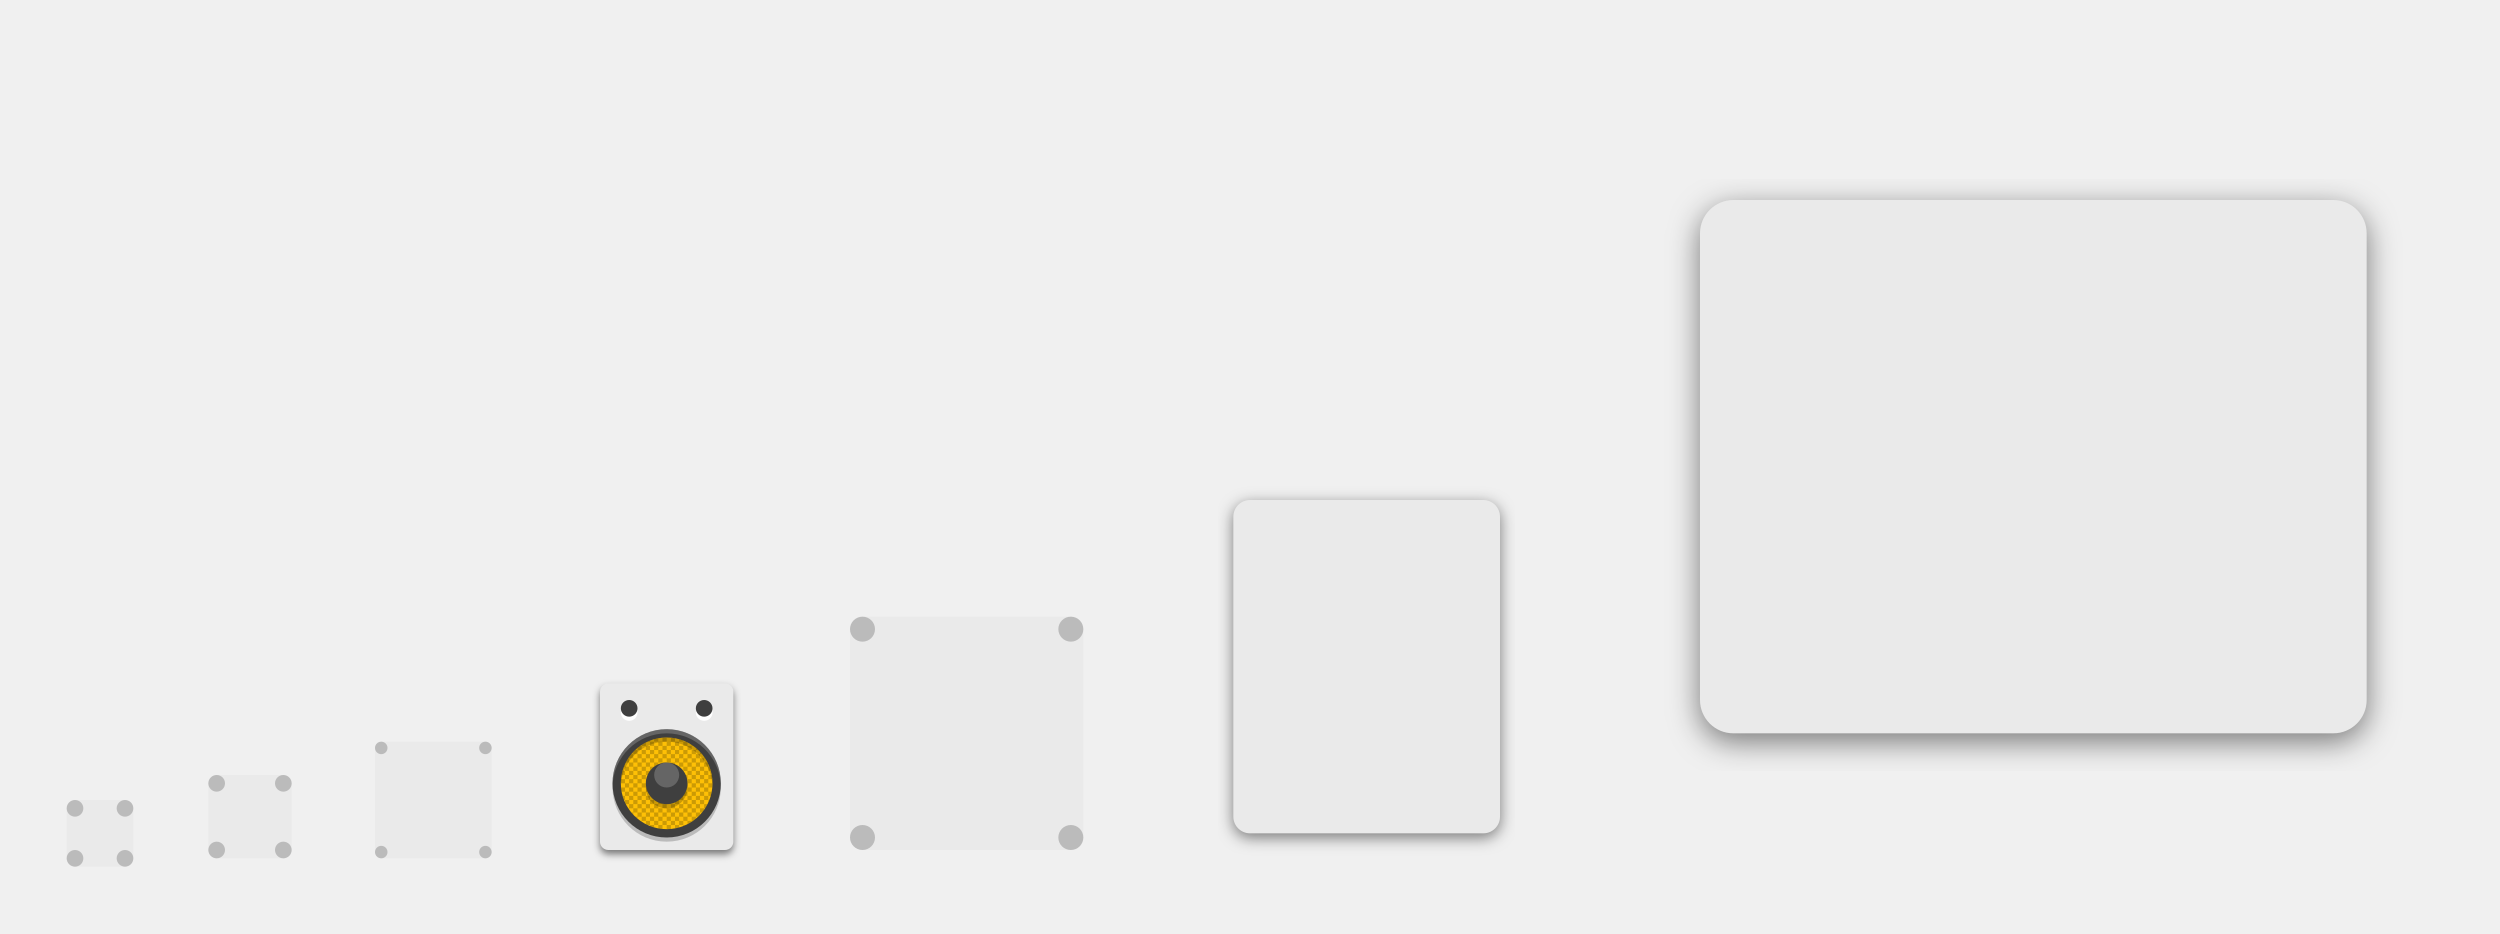
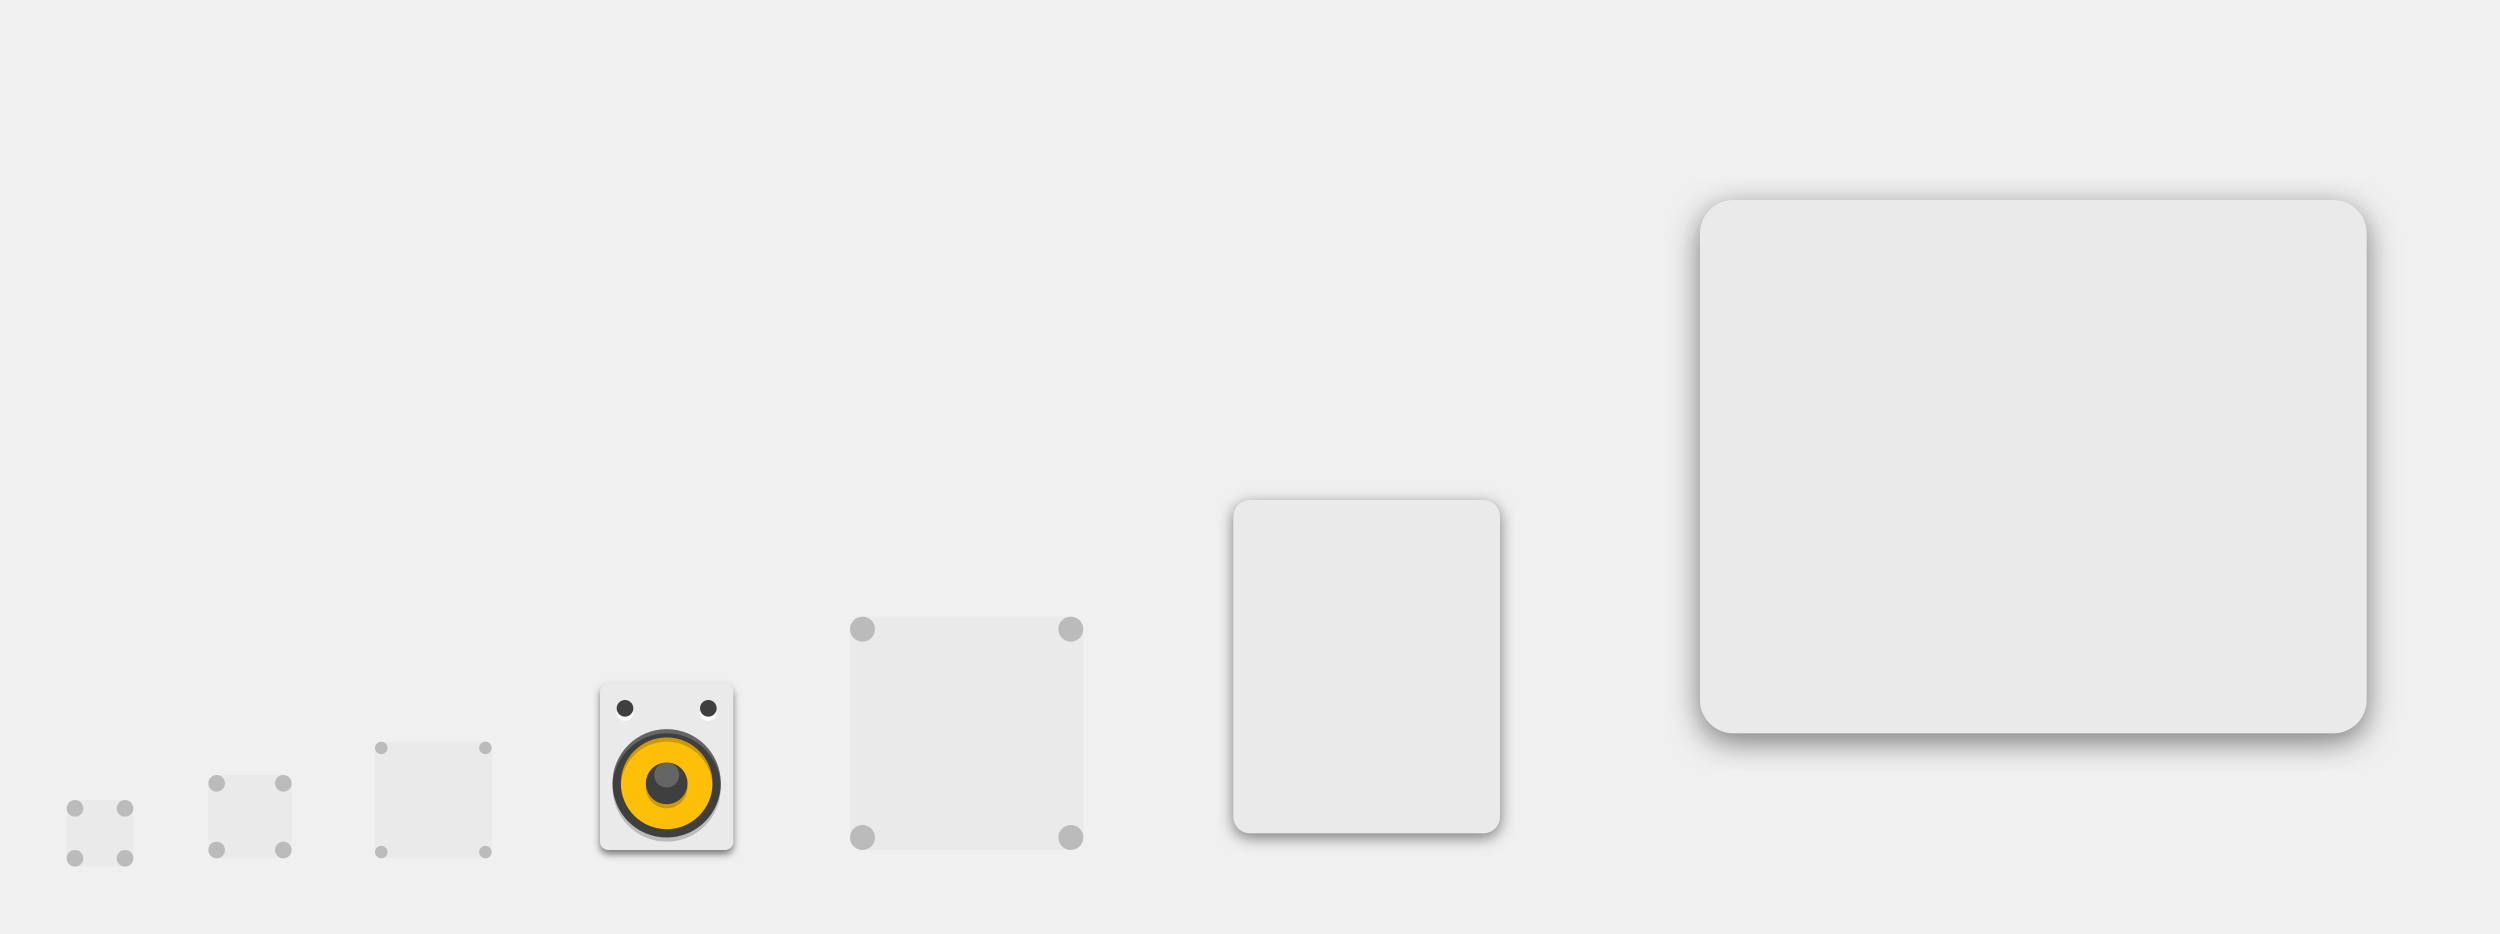
<svg xmlns="http://www.w3.org/2000/svg" xmlns:xlink="http://www.w3.org/1999/xlink" width="600" height="224" id="svg11300" version="1.0" style="display:inline;enable-background:new">
  <defs id="defs3">
-     <pattern xlink:href="#Checkerboard" id="pattern5948" patternTransform="translate(-268,-144)" />
-     <pattern id="Checkerboard" patternTransform="translate(0,0) scale(10,10)" height="2" width="2" patternUnits="userSpaceOnUse">
-       <rect id="rect5303" height="1" width="1" y="0" x="0" style="fill:black;stroke:none" />
-       <rect id="rect5305" height="1" width="1" y="1" x="1" style="fill:black;stroke:none" />
-     </pattern>
    <linearGradient id="highlightGradient">
      <stop style="stop-color:#ffffff;stop-opacity:1;" offset="0" id="stop4085" />
      <stop style="stop-color:#ffffff;stop-opacity:0.537;" offset="1" id="stop4087" />
    </linearGradient>
    <linearGradient id="outerBackgroundGradient">
      <stop style="stop-color:#6472bc;stop-opacity:1;" offset="0" id="stop3864-8-6" />
      <stop style="stop-color:#92aad1;stop-opacity:1;" offset="1" id="stop3866-9-1" />
    </linearGradient>
    <linearGradient id="shadowGradient">
      <stop id="stop7201-6-7" offset="0" style="stop-color:#000000;stop-opacity:1;" />
      <stop id="stop7203-45-1" offset="1" style="stop-color:#000000;stop-opacity:0.498;" />
    </linearGradient>
    <linearGradient xlink:href="#shadowGradient" id="linearGradient3819" x1="19" y1="156" x2="109" y2="156" gradientUnits="userSpaceOnUse" />
    <linearGradient xlink:href="#shadowGradient" id="linearGradient3847" x1="-46" y1="252" x2="14" y2="252" gradientUnits="userSpaceOnUse" />
    <linearGradient xlink:href="#shadowGradient" id="linearGradient3849" gradientUnits="userSpaceOnUse" x1="-264.414" y1="17.103" x2="-264.414" y2="-49.103" gradientTransform="matrix(0.9666667,0,0,0.9666667,-8.4,-0.5333333)" />
    <linearGradient xlink:href="#shadowGradient" id="linearGradient3851" gradientUnits="userSpaceOnUse" x1="-252" y1="15.861" x2="-252" y2="-47.861" gradientTransform="matrix(0.9729729,0,0,0.972973,-6.810815,-0.4324278)" />
    <linearGradient xlink:href="#shadowGradient" id="linearGradient3853" gradientUnits="userSpaceOnUse" x1="-252" y1="14.629" x2="-252" y2="-46.629" gradientTransform="matrix(0.9794521,0,0,0.979452,-5.17807,-0.3287564)" />
    <linearGradient xlink:href="#shadowGradient" id="linearGradient3855" gradientUnits="userSpaceOnUse" x1="-260.113" y1="13.408" x2="-260.113" y2="-46.423" gradientTransform="matrix(0.9861111,0,0,0.9861111,-3.499974,-0.2222331)" />
    <linearGradient xlink:href="#shadowGradient" id="linearGradient3857" gradientUnits="userSpaceOnUse" x1="-252" y1="12.199" x2="-252" y2="-45.206" gradientTransform="matrix(0.9929578,0,0,0.9929578,-1.77465,-0.1126815)" />
    <linearGradient xlink:href="#shadowGradient" id="linearGradient3875" x1="194" y1="140" x2="242" y2="140" gradientUnits="userSpaceOnUse" />
    <linearGradient xlink:href="#shadowGradient" id="linearGradient3877" gradientUnits="userSpaceOnUse" x1="-140" y1="243.043" x2="-140" y2="192.957" gradientTransform="matrix(0.9583333,0,0,0.9583333,-5.833333,9.083333)" />
    <linearGradient xlink:href="#shadowGradient" id="linearGradient3879" gradientUnits="userSpaceOnUse" x1="-148" y1="240" x2="-148" y2="196" />
    <linearGradient xlink:href="#shadowGradient" id="linearGradient3881" gradientUnits="userSpaceOnUse" x1="-148.226" y1="240.504" x2="-148.226" y2="194.904" gradientTransform="matrix(1.008772,0,0,1.008772,0.5263,-1.614003)" />
    <linearGradient xlink:href="#shadowGradient" id="linearGradient3883" gradientUnits="userSpaceOnUse" x1="-132" y1="239" x2="-132" y2="197" />
    <linearGradient xlink:href="#shadowGradient" id="linearGradient3885" gradientUnits="userSpaceOnUse" x1="-132" y1="238" x2="-132" y2="197" />
    <linearGradient xlink:href="#shadowGradient" id="linearGradient3903" x1="177" y1="196" x2="207" y2="196" gradientUnits="userSpaceOnUse" />
    <linearGradient xlink:href="#shadowGradient" id="linearGradient3931" x1="169" y1="240" x2="191" y2="240" gradientUnits="userSpaceOnUse" />
    <radialGradient xlink:href="#linearGradient4466" id="radialGradient4012" gradientUnits="userSpaceOnUse" gradientTransform="matrix(1.825948,-9.412715e-8,9.9778134e-8,1.93557,-13.16747,77.13063)" cx="99.218" cy="38.164" fx="99.218" fy="38.164" r="11.366" />
    <radialGradient xlink:href="#linearGradient4466" id="radialGradient4348" cx="48" cy="196" fx="48" fy="196" r="16" gradientUnits="userSpaceOnUse" gradientTransform="matrix(1.375,0,0,1.625,-18,-122.5)" />
    <linearGradient xlink:href="#shadowGradient" id="linearGradient4959" gradientUnits="userSpaceOnUse" x1="-46" y1="252" x2="14" y2="252" />
    <linearGradient xlink:href="#outerBackgroundGradient" id="linearGradient4991" x1="368" y1="276" x2="368" y2="52" gradientUnits="userSpaceOnUse" />
    <linearGradient xlink:href="#shadowGradient" id="linearGradient5009" x1="255.8" y1="164" x2="480.2" y2="164" gradientUnits="userSpaceOnUse" />
    <linearGradient xlink:href="#shadowGradient" id="linearGradient5017" x1="255.6" y1="164" x2="480.4" y2="164" gradientUnits="userSpaceOnUse" />
    <linearGradient xlink:href="#shadowGradient" id="linearGradient5025" x1="255.4" y1="164" x2="480.6" y2="164" gradientUnits="userSpaceOnUse" />
    <linearGradient xlink:href="#shadowGradient" id="linearGradient5033" x1="255.2" y1="164" x2="480.8" y2="164" gradientUnits="userSpaceOnUse" />
    <linearGradient xlink:href="#shadowGradient" id="linearGradient5041" x1="255" y1="164" x2="481" y2="164" gradientUnits="userSpaceOnUse" />
    <linearGradient xlink:href="#shadowGradient" id="linearGradient5051" gradientUnits="userSpaceOnUse" x1="255" y1="164" x2="481" y2="164" />
    <linearGradient xlink:href="#shadowGradient" id="linearGradient5053" gradientUnits="userSpaceOnUse" x1="255.2" y1="164" x2="480.8" y2="164" />
    <linearGradient xlink:href="#shadowGradient" id="linearGradient5055" gradientUnits="userSpaceOnUse" x1="255.4" y1="164" x2="480.6" y2="164" />
    <linearGradient xlink:href="#shadowGradient" id="linearGradient5057" gradientUnits="userSpaceOnUse" x1="255.6" y1="164" x2="480.4" y2="164" />
    <linearGradient xlink:href="#shadowGradient" id="linearGradient5059" gradientUnits="userSpaceOnUse" x1="255.8" y1="164" x2="480.2" y2="164" />
    <linearGradient xlink:href="#shadowGradient-5" id="linearGradient5059-2" gradientUnits="userSpaceOnUse" x1="255.8" y1="164" x2="480.2" y2="164" />
    <linearGradient xlink:href="#linearGradient7422" id="linearGradient5266" x1="411.04" y1="208" x2="413.04" y2="208" gradientUnits="userSpaceOnUse" />
    <linearGradient xlink:href="#linearGradient7422" id="linearGradient5268" x1="407.037" y1="208" x2="409.037" y2="208" gradientUnits="userSpaceOnUse" />
    <linearGradient xlink:href="#linearGradient7422" id="linearGradient5270" x1="403.033" y1="208" x2="405.033" y2="208" gradientUnits="userSpaceOnUse" />
    <linearGradient xlink:href="#linearGradient7422" id="linearGradient5272" x1="399.029" y1="208" x2="401.029" y2="208" gradientUnits="userSpaceOnUse" />
    <linearGradient xlink:href="#linearGradient7422" id="linearGradient5274" x1="395.026" y1="208" x2="397.026" y2="208" gradientUnits="userSpaceOnUse" />
    <linearGradient xlink:href="#linearGradient7422" id="linearGradient5276" x1="391.022" y1="208" x2="393.022" y2="208" gradientUnits="userSpaceOnUse" />
    <linearGradient xlink:href="#linearGradient7422" id="linearGradient5278" x1="387.018" y1="208" x2="389.018" y2="208" gradientUnits="userSpaceOnUse" />
    <linearGradient xlink:href="#linearGradient7422" id="linearGradient5280" x1="383.015" y1="208" x2="385.015" y2="208" gradientUnits="userSpaceOnUse" />
    <linearGradient xlink:href="#linearGradient7422" id="linearGradient5282" x1="379.011" y1="208" x2="381.011" y2="208" gradientUnits="userSpaceOnUse" />
    <linearGradient xlink:href="#linearGradient7422" id="linearGradient5284" x1="375.007" y1="208" x2="377.007" y2="208" gradientUnits="userSpaceOnUse" />
    <linearGradient xlink:href="#linearGradient7422" id="linearGradient5286" x1="371.004" y1="208" x2="373.004" y2="208" gradientUnits="userSpaceOnUse" />
    <linearGradient xlink:href="#linearGradient7422" id="linearGradient5288" x1="367" y1="208" x2="369" y2="208" gradientUnits="userSpaceOnUse" />
    <linearGradient xlink:href="#linearGradient7422" id="linearGradient5290" x1="362.996" y1="208" x2="364.996" y2="208" gradientUnits="userSpaceOnUse" />
    <linearGradient xlink:href="#linearGradient7422" id="linearGradient5292" x1="358.993" y1="208" x2="360.993" y2="208" gradientUnits="userSpaceOnUse" />
    <linearGradient xlink:href="#linearGradient7422" id="linearGradient5294" x1="354.989" y1="208" x2="356.989" y2="208" gradientUnits="userSpaceOnUse" />
    <linearGradient xlink:href="#linearGradient7422" id="linearGradient5296" x1="350.985" y1="208" x2="352.985" y2="208" gradientUnits="userSpaceOnUse" />
    <linearGradient xlink:href="#linearGradient7422" id="linearGradient5298" x1="346.982" y1="208" x2="348.982" y2="208" gradientUnits="userSpaceOnUse" />
    <linearGradient xlink:href="#linearGradient7422" id="linearGradient5300" x1="342.978" y1="208" x2="344.978" y2="208" gradientUnits="userSpaceOnUse" />
    <linearGradient xlink:href="#linearGradient7422" id="linearGradient5302" x1="338.974" y1="208" x2="340.974" y2="208" gradientUnits="userSpaceOnUse" />
    <linearGradient xlink:href="#linearGradient7422" id="linearGradient5304" x1="334.971" y1="208" x2="336.971" y2="208" gradientUnits="userSpaceOnUse" />
    <linearGradient xlink:href="#linearGradient7422" id="linearGradient5306" x1="330.967" y1="208" x2="332.967" y2="208" gradientUnits="userSpaceOnUse" />
    <linearGradient xlink:href="#linearGradient7422" id="linearGradient5308" x1="326.963" y1="208" x2="328.963" y2="208" gradientUnits="userSpaceOnUse" />
    <linearGradient xlink:href="#linearGradient7422" id="linearGradient5310" x1="322.96" y1="208" x2="324.96" y2="208" gradientUnits="userSpaceOnUse" />
    <linearGradient xlink:href="#linearGradient7422" id="linearGradient5313" gradientUnits="userSpaceOnUse" x1="322.96" y1="208" x2="324.96" y2="208" />
    <linearGradient xlink:href="#shadowGradient" id="linearGradient3229" gradientUnits="userSpaceOnUse" x1="-188" y1="20" x2="-188" y2="108" gradientTransform="matrix(1.013513,0,0,1.013513,78.10809,-204.8649)" />
    <linearGradient xlink:href="#shadowGradient" id="linearGradient3232" gradientUnits="userSpaceOnUse" x1="-156" y1="20" x2="-156" y2="108" gradientTransform="matrix(1.031394,0,0,1.031394,80.89759,-206.0094)" />
    <linearGradient xlink:href="#shadowGradient" id="linearGradient3235" gradientUnits="userSpaceOnUse" x1="-172" y1="20" x2="-172" y2="108" gradientTransform="matrix(1.049107,0,0,1.049107,83.66073,-207.1429)" />
    <linearGradient xlink:href="#shadowGradient" id="linearGradient3238" gradientUnits="userSpaceOnUse" x1="-172" y1="20" x2="-172" y2="108" gradientTransform="matrix(1.066667,0,0,1,86.40001,-201)" />
    <linearGradient xlink:href="#outerBackgroundGradient" id="linearGradient3947-3" x1="144" y1="276" x2="160" y2="276" gradientUnits="userSpaceOnUse" gradientTransform="matrix(0,-1,1,0,-108,412)" />
    <linearGradient xlink:href="#outerBackgroundGradient" id="linearGradient3939-0" x1="146" y1="240" x2="166" y2="240" gradientUnits="userSpaceOnUse" gradientTransform="matrix(0,-1,1,0,-68,380)" />
    <linearGradient xlink:href="#outerBackgroundGradient-8" id="linearGradient3839-3" x1="-108" y1="-156" x2="-20" y2="-156" gradientUnits="userSpaceOnUse" gradientTransform="translate(-76,236)" />
    <linearGradient xlink:href="#outerBackgroundGradient" id="linearGradient3867-8" x1="20" y1="252" x2="76" y2="252" gradientUnits="userSpaceOnUse" gradientTransform="matrix(0,-1,1,0,-192,283)" />
    <linearGradient y2="-156" x2="-20" y1="-156" x1="-108" gradientTransform="translate(-75,232)" gradientUnits="userSpaceOnUse" id="linearGradient3493" xlink:href="#outerBackgroundGradient" />
    <linearGradient xlink:href="#outerBackgroundGradient-5" id="linearGradient4991-8-1" x1="368" y1="276" x2="368" y2="52" gradientUnits="userSpaceOnUse" />
    <linearGradient gradientTransform="translate(-4.000009,-8.4277344e-7)" y2="52" x2="368" y1="276" x1="368" gradientUnits="userSpaceOnUse" id="linearGradient3595" xlink:href="#outerBackgroundGradient" />
    <linearGradient xlink:href="#shadowGradient" id="linearGradient4390" x1="80" y1="184" x2="80" y2="96" gradientUnits="userSpaceOnUse" gradientTransform="translate(0,-1)" />
    <linearGradient xlink:href="#shadowGradient" id="linearGradient4408" x1="84" y1="184" x2="84" y2="96" gradientUnits="userSpaceOnUse" gradientTransform="translate(-4,0)" />
    <linearGradient xlink:href="#shadowGradient" id="linearGradient4449" x1="64" y1="264" x2="64" y2="208" gradientUnits="userSpaceOnUse" gradientTransform="translate(-4,0)" />
    <linearGradient xlink:href="#outerBackgroundGradient" id="linearGradient4469" x1="164" y1="123" x2="204" y2="123" gradientUnits="userSpaceOnUse" gradientTransform="translate(-307,57)" />
    <linearGradient xlink:href="#shadowGradient" id="linearGradient4479" x1="164" y1="124" x2="204" y2="124" gradientUnits="userSpaceOnUse" gradientTransform="translate(-308,60)" />
    <linearGradient xlink:href="#shadowGradient" id="linearGradient4492" gradientUnits="userSpaceOnUse" x1="-204" y1="204" x2="-204" y2="179" gradientTransform="translate(372,-12)" />
    <linearGradient xlink:href="#shadowGradient" id="linearGradient4495" gradientUnits="userSpaceOnUse" x1="-197" y1="205" x2="-197" y2="178" gradientTransform="translate(372,-12)" />
    <linearGradient xlink:href="#shadowGradient" id="linearGradient4498" gradientUnits="userSpaceOnUse" x1="-196" y1="206" x2="-196" y2="178" gradientTransform="translate(372,-12)" />
    <linearGradient xlink:href="#shadowGradient" id="linearGradient4501" gradientUnits="userSpaceOnUse" x1="-185" y1="207" x2="-185" y2="177" gradientTransform="translate(372,-12)" />
    <linearGradient xlink:href="#shadowGradient" id="linearGradient4504" gradientUnits="userSpaceOnUse" x1="-187" y1="208" x2="-187" y2="176" gradientTransform="translate(372,-12)" />
    <linearGradient xlink:href="#outerBackgroundGradient" id="linearGradient4514" x1="164" y1="179" x2="188" y2="179" gradientUnits="userSpaceOnUse" gradientTransform="translate(-355,-7)" />
    <linearGradient xlink:href="#shadowGradient" id="linearGradient4517" gradientUnits="userSpaceOnUse" x1="-250" y1="184" x2="-230" y2="184" gradientTransform="translate(16,-8)" />
    <linearGradient xlink:href="#shadowGradient" id="linearGradient4520" gradientUnits="userSpaceOnUse" x1="-250" y1="184" x2="-230" y2="184" gradientTransform="translate(16,-8)" />
    <linearGradient xlink:href="#shadowGradient" id="linearGradient4523" gradientUnits="userSpaceOnUse" x1="-250" y1="184" x2="-230" y2="184" gradientTransform="translate(16,-8)" />
    <linearGradient xlink:href="#shadowGradient" id="linearGradient4526" gradientUnits="userSpaceOnUse" x1="-250" y1="188" x2="-230" y2="188" gradientTransform="translate(15,-8)" />
    <linearGradient xlink:href="#shadowGradient" id="linearGradient4529" gradientUnits="userSpaceOnUse" x1="-251" y1="184" x2="-229" y2="184" gradientTransform="translate(16,-8)" />
    <linearGradient xlink:href="#shadowGradient" id="linearGradient4539" x1="164" y1="180" x2="188" y2="180" gradientUnits="userSpaceOnUse" gradientTransform="translate(-356,-4)" />
    <linearGradient xlink:href="#shadowGradient" id="linearGradient4556" gradientUnits="userSpaceOnUse" x1="255.8" y1="164" x2="480.2" y2="164" gradientTransform="translate(-532,204)" />
    <linearGradient xlink:href="#shadowGradient" id="linearGradient4559" gradientUnits="userSpaceOnUse" x1="255.6" y1="164" x2="480.4" y2="164" gradientTransform="translate(-532,204)" />
    <linearGradient xlink:href="#shadowGradient" id="linearGradient4562" gradientUnits="userSpaceOnUse" x1="255.4" y1="164" x2="480.6" y2="164" gradientTransform="translate(-532,204)" />
    <linearGradient xlink:href="#shadowGradient" id="linearGradient4565" gradientUnits="userSpaceOnUse" x1="255.2" y1="164" x2="480.8" y2="164" gradientTransform="translate(-532,204)" />
    <linearGradient xlink:href="#shadowGradient" id="linearGradient4568" gradientUnits="userSpaceOnUse" x1="255" y1="164" x2="481" y2="164" gradientTransform="translate(-532,204)" />
    <linearGradient xlink:href="#shadowGradient" id="linearGradient4578" x1="256" y1="164" x2="480" y2="164" gradientUnits="userSpaceOnUse" gradientTransform="translate(-532,204)" />
    <linearGradient xlink:href="#outerBackgroundGradient" id="linearGradient4600" x1="162" y1="223" x2="182" y2="223" gradientUnits="userSpaceOnUse" gradientTransform="translate(-396,-55)" />
    <linearGradient xlink:href="#shadowGradient" id="linearGradient4610" x1="163" y1="224" x2="181" y2="224" gradientUnits="userSpaceOnUse" gradientTransform="translate(-396,-52)" />
    <linearGradient xlink:href="#shadowGradient" id="linearGradient4626" gradientUnits="userSpaceOnUse" gradientTransform="matrix(1.055556,0,0,1.055556,-405.0556,-64.94444)" x1="163" y1="224" x2="181" y2="224" />
    <linearGradient xlink:href="#outerBackgroundGradient" id="linearGradient4646" x1="160" y1="260" x2="176" y2="260" gradientUnits="userSpaceOnUse" gradientTransform="translate(-428,-96)" />
    <linearGradient xlink:href="#shadowGradient" id="linearGradient4656" x1="160" y1="260" x2="176" y2="260" gradientUnits="userSpaceOnUse" gradientTransform="matrix(0,-1,1,0,-92,428)" />
    <linearGradient xlink:href="#shadowGradient" id="linearGradient4681" gradientUnits="userSpaceOnUse" gradientTransform="matrix(0,-1,1,0,-96,428)" x1="160" y1="260" x2="176" y2="260" />
    <linearGradient xlink:href="#shadowGradient" id="linearGradient4683" gradientUnits="userSpaceOnUse" gradientTransform="translate(16,-8)" x1="-251" y1="184" x2="-229" y2="184" />
    <linearGradient xlink:href="#shadowGradient" id="linearGradient4685" gradientUnits="userSpaceOnUse" gradientTransform="translate(15,-8)" x1="-250" y1="188" x2="-230" y2="188" />
    <linearGradient xlink:href="#shadowGradient" id="linearGradient4687" gradientUnits="userSpaceOnUse" gradientTransform="translate(372,-12)" x1="-187" y1="208" x2="-187" y2="176" />
    <linearGradient xlink:href="#shadowGradient" id="linearGradient4689" gradientUnits="userSpaceOnUse" gradientTransform="translate(372,-12)" x1="-185" y1="207" x2="-185" y2="177" />
    <linearGradient xlink:href="#shadowGradient" id="linearGradient4691" gradientUnits="userSpaceOnUse" gradientTransform="translate(372,-12)" x1="-196" y1="206" x2="-196" y2="178" />
    <linearGradient xlink:href="#shadowGradient" id="linearGradient4693" gradientUnits="userSpaceOnUse" gradientTransform="translate(372,-12)" x1="-197" y1="205" x2="-197" y2="178" />
    <linearGradient xlink:href="#shadowGradient" id="linearGradient4695" gradientUnits="userSpaceOnUse" gradientTransform="translate(372,-12)" x1="-204" y1="204" x2="-204" y2="179" />
    <linearGradient xlink:href="#shadowGradient" id="linearGradient4697" gradientUnits="userSpaceOnUse" gradientTransform="translate(-532,204)" x1="255.2" y1="164" x2="480.8" y2="164" />
    <linearGradient xlink:href="#shadowGradient" id="linearGradient4699" gradientUnits="userSpaceOnUse" gradientTransform="translate(-532,204)" x1="255" y1="164" x2="481" y2="164" />
    <linearGradient xlink:href="#shadowGradient" id="linearGradient4701" gradientUnits="userSpaceOnUse" gradientTransform="translate(-532,204)" x1="255.4" y1="164" x2="480.6" y2="164" />
    <linearGradient xlink:href="#shadowGradient" id="linearGradient4703" gradientUnits="userSpaceOnUse" gradientTransform="translate(-532,204)" x1="255.6" y1="164" x2="480.4" y2="164" />
    <linearGradient xlink:href="#shadowGradient" id="linearGradient4705" gradientUnits="userSpaceOnUse" gradientTransform="translate(-532,204)" x1="255.8" y1="164" x2="480.2" y2="164" />
    <linearGradient xlink:href="#shadowGradient" id="linearGradient4707" gradientUnits="userSpaceOnUse" gradientTransform="matrix(1.055556,0,0,1.055556,-405.0556,-64.94444)" x1="163" y1="224" x2="181" y2="224" />
    <linearGradient xlink:href="#shadowGradient" id="linearGradient4709" gradientUnits="userSpaceOnUse" gradientTransform="translate(-356,-4)" x1="164" y1="180" x2="188" y2="180" />
    <linearGradient xlink:href="#shadowGradient" id="linearGradient4711" gradientUnits="userSpaceOnUse" gradientTransform="translate(-308,60)" x1="164" y1="124" x2="204" y2="124" />
    <linearGradient xlink:href="#shadowGradient" id="linearGradient4713" gradientUnits="userSpaceOnUse" x1="64" y1="264" x2="64" y2="208" gradientTransform="translate(-4,0)" />
    <linearGradient xlink:href="#shadowGradient" id="linearGradient4715" gradientUnits="userSpaceOnUse" x1="84" y1="184" x2="84" y2="96" gradientTransform="translate(-4,0)" />
    <linearGradient xlink:href="#shadowGradient" id="linearGradient4717" gradientUnits="userSpaceOnUse" gradientTransform="translate(-532,204)" x1="256" y1="164" x2="480" y2="164" />
    <linearGradient xlink:href="#shadowGradient" id="linearGradient3981" gradientUnits="userSpaceOnUse" gradientTransform="translate(15,-12)" x1="-250" y1="188" x2="-230" y2="188" />
    <linearGradient xlink:href="#shadowGradient" id="linearGradient3984" gradientUnits="userSpaceOnUse" gradientTransform="translate(16,-12)" x1="-251" y1="184" x2="-229" y2="184" />
    <linearGradient xlink:href="#shadowGradient" id="linearGradient3987" gradientUnits="userSpaceOnUse" gradientTransform="translate(368,-12)" x1="-204" y1="204" x2="-204" y2="179" />
    <linearGradient xlink:href="#shadowGradient" id="linearGradient3990" gradientUnits="userSpaceOnUse" gradientTransform="translate(368,-12)" x1="-197" y1="205" x2="-197" y2="178" />
    <linearGradient xlink:href="#shadowGradient" id="linearGradient3993" gradientUnits="userSpaceOnUse" gradientTransform="translate(368,-12)" x1="-196" y1="206" x2="-196" y2="178" />
    <linearGradient xlink:href="#shadowGradient" id="linearGradient3996" gradientUnits="userSpaceOnUse" x1="-132" y1="238" x2="-132" y2="197" gradientTransform="translate(320,-94)" />
    <linearGradient xlink:href="#shadowGradient" id="linearGradient3999" gradientUnits="userSpaceOnUse" x1="-132" y1="239" x2="-132" y2="197" gradientTransform="translate(320,-94)" />
    <linearGradient xlink:href="#shadowGradient" id="linearGradient4002" gradientUnits="userSpaceOnUse" x1="-148" y1="240" x2="-148" y2="196" gradientTransform="translate(320,-94)" />
    <linearGradient xlink:href="#shadowGradient" id="linearGradient4005" gradientUnits="userSpaceOnUse" gradientTransform="translate(-4,-1)" x1="80" y1="184" x2="80" y2="96" />
    <linearGradient xlink:href="#shadowGradient" id="linearGradient4008" gradientUnits="userSpaceOnUse" gradientTransform="matrix(1.013513,0,0,1.013513,82.10809,-204.8649)" x1="-188" y1="20" x2="-188" y2="108" />
    <linearGradient xlink:href="#shadowGradient" id="linearGradient4011" gradientUnits="userSpaceOnUse" gradientTransform="matrix(1.031394,0,0,1.031394,84.89759,-206.0094)" x1="-156" y1="20" x2="-156" y2="108" />
    <linearGradient xlink:href="#shadowGradient" id="linearGradient4014" gradientUnits="userSpaceOnUse" gradientTransform="matrix(1.049107,0,0,1.049107,87.66073,-207.1429)" x1="-172" y1="20" x2="-172" y2="108" />
    <linearGradient xlink:href="#shadowGradient" id="linearGradient4017" gradientUnits="userSpaceOnUse" gradientTransform="matrix(0.9929578,0,0,0.9929578,310.2253,251.8873)" x1="-252" y1="12.199" x2="-252" y2="-45.206" />
    <linearGradient xlink:href="#shadowGradient" id="linearGradient4020" gradientUnits="userSpaceOnUse" gradientTransform="matrix(0.9861111,0,0,0.9861111,308.5,251.7778)" x1="-260.113" y1="13.408" x2="-260.113" y2="-46.423" />
    <linearGradient xlink:href="#shadowGradient" id="linearGradient4023" gradientUnits="userSpaceOnUse" gradientTransform="matrix(0.9794521,0,0,0.979452,306.8219,251.6712)" x1="-252" y1="14.629" x2="-252" y2="-46.629" />
    <linearGradient xlink:href="#shadowGradient" id="linearGradient4026" gradientUnits="userSpaceOnUse" gradientTransform="matrix(0.9729729,0,0,0.972973,305.1892,251.5676)" x1="-252" y1="15.861" x2="-252" y2="-47.861" />
    <linearGradient xlink:href="#shadowGradient" id="linearGradient4029" gradientUnits="userSpaceOnUse" gradientTransform="translate(-532,200)" x1="255.8" y1="164" x2="480.2" y2="164" />
    <linearGradient xlink:href="#shadowGradient" id="linearGradient4032" gradientUnits="userSpaceOnUse" gradientTransform="translate(-532,200)" x1="255.6" y1="164" x2="480.4" y2="164" />
    <linearGradient xlink:href="#shadowGradient" id="linearGradient4035" gradientUnits="userSpaceOnUse" gradientTransform="translate(-532,200)" x1="255.4" y1="164" x2="480.6" y2="164" />
    <linearGradient xlink:href="#shadowGradient" id="linearGradient4038" gradientUnits="userSpaceOnUse" gradientTransform="translate(-532,200)" x1="255" y1="164" x2="481" y2="164" />
    <linearGradient xlink:href="#shadowGradient" id="linearGradient4041" gradientUnits="userSpaceOnUse" gradientTransform="translate(-532,200)" x1="255.2" y1="164" x2="480.8" y2="164" />
    <clipPath clipPathUnits="userSpaceOnUse" id="clipPath4047">
      <rect ry="1" y="32" x="-183" height="88" width="88" id="rect4049" style="color:#bebebe;fill:#000000;fill-opacity:1;stroke:none;stroke-width:2;marker:none;visibility:visible;display:inline;overflow:visible;enable-background:accumulate" rx="1" />
    </clipPath>
    <clipPath clipPathUnits="userSpaceOnUse" id="clipPath4047-6">
      <rect ry="1" y="32" x="-183" height="88" width="88" id="rect4049-1" style="color:#bebebe;fill:#000000;fill-opacity:1;stroke:none;stroke-width:2;marker:none;visibility:visible;display:inline;overflow:visible;enable-background:accumulate" rx="1" />
    </clipPath>
    <linearGradient xlink:href="#highlightGradient" id="linearGradient3983" x1="-183" y1="76" x2="-95" y2="76" gradientUnits="userSpaceOnUse" />
    <clipPath clipPathUnits="userSpaceOnUse" id="clipPath3989">
      <rect ry="1" rx="1" y="103" x="160" height="40" width="40" id="rect3991" style="opacity:0.1;color:#bebebe;fill:#000000;fill-opacity:1;fill-rule:nonzero;stroke:none;stroke-width:2;marker:none;visibility:visible;display:inline;overflow:visible;enable-background:accumulate" />
    </clipPath>
    <linearGradient xlink:href="#highlightGradient" id="linearGradient4000" x1="160" y1="123" x2="200" y2="123" gradientUnits="userSpaceOnUse" />
    <clipPath clipPathUnits="userSpaceOnUse" id="clipPath4006">
      <rect ry="1" rx="1" y="167" x="160" height="24" width="24" id="rect4008" style="opacity:0.2;color:#bebebe;fill:#000000;fill-opacity:1;fill-rule:nonzero;stroke:none;stroke-width:2;marker:none;visibility:visible;display:inline;overflow:visible;enable-background:accumulate" />
    </clipPath>
    <linearGradient xlink:href="#highlightGradient" id="linearGradient4016" x1="160" y1="179" x2="184" y2="179" gradientUnits="userSpaceOnUse" />
    <clipPath clipPathUnits="userSpaceOnUse" id="clipPath4022">
      <rect ry="1" rx="1" y="214" x="158" height="20" width="20" id="rect4024" style="opacity:0.2;color:#bebebe;fill:#000000;fill-opacity:1;stroke:none;stroke-width:2;marker:none;visibility:visible;display:inline;overflow:visible;enable-background:accumulate" />
    </clipPath>
    <linearGradient xlink:href="#highlightGradient" id="linearGradient4033" x1="158" y1="224" x2="178" y2="224" gradientUnits="userSpaceOnUse" />
    <clipPath clipPathUnits="userSpaceOnUse" id="clipPath4039">
      <rect ry="1" rx="1" y="207" x="32" height="56" width="56" id="rect4041" style="opacity:0.2;color:#bebebe;fill:#000000;fill-opacity:1;fill-rule:nonzero;stroke:none;stroke-width:2;marker:none;visibility:visible;display:inline;overflow:visible;enable-background:accumulate" />
    </clipPath>
    <linearGradient xlink:href="#highlightGradient" id="linearGradient4049" x1="32" y1="235" x2="88" y2="235" gradientUnits="userSpaceOnUse" />
    <clipPath clipPathUnits="userSpaceOnUse" id="clipPath4058">
      <rect ry="4" rx="4" y="51" x="252" height="224" width="224" id="rect4060" style="opacity:0.2;color:#bebebe;fill:#000000;fill-opacity:1;fill-rule:nonzero;stroke:none;stroke-width:2;marker:none;visibility:visible;display:inline;overflow:visible;enable-background:accumulate" />
    </clipPath>
    <linearGradient xlink:href="#highlightGradient" id="linearGradient4068" x1="252" y1="163" x2="476" y2="163" gradientUnits="userSpaceOnUse" />
    <linearGradient xlink:href="#shadowGradient" id="linearGradient4078" x1="169" y1="235" x2="169" y2="213" gradientUnits="userSpaceOnUse" />
    <linearGradient id="linearGradient5105-8">
      <stop id="stop5107-4" style="stop-color:#f5f5f5;stop-opacity:1" offset="0" />
      <stop id="stop5109-4" style="stop-color:#ebebeb;stop-opacity:1" offset="1" />
    </linearGradient>
    <linearGradient id="linearGradient3581">
      <stop id="stop3583" style="stop-color:#f5f5f5;stop-opacity:1" offset="0" />
      <stop id="stop3585" style="stop-color:#ebebeb;stop-opacity:1" offset="1" />
    </linearGradient>
    <linearGradient id="linearGradient3592">
      <stop id="stop3594" style="stop-color:#f5f5f5;stop-opacity:1" offset="0" />
      <stop id="stop3596" style="stop-color:#ebebeb;stop-opacity:1" offset="1" />
    </linearGradient>
    <linearGradient id="linearGradient3606">
      <stop id="stop3608" style="stop-color:#f5f5f5;stop-opacity:1" offset="0" />
      <stop id="stop3610" style="stop-color:#ebebeb;stop-opacity:1" offset="1" />
    </linearGradient>
    <linearGradient id="linearGradient3620">
      <stop id="stop3622" style="stop-color:#f5f5f5;stop-opacity:1" offset="0" />
      <stop id="stop3624" style="stop-color:#ebebeb;stop-opacity:1" offset="1" />
    </linearGradient>
    <linearGradient id="linearGradient3627">
      <stop id="stop3629" style="stop-color:#f5f5f5;stop-opacity:1" offset="0" />
      <stop id="stop3631" style="stop-color:#ebebeb;stop-opacity:1" offset="1" />
    </linearGradient>
    <linearGradient id="linearGradient3634">
      <stop id="stop3636" style="stop-color:#f5f5f5;stop-opacity:1" offset="0" />
      <stop id="stop3638" style="stop-color:#ebebeb;stop-opacity:1" offset="1" />
    </linearGradient>
    <filter style="color-interpolation-filters:sRGB" id="filter4408" x="-0.054" width="1.108" y="-0.068" height="1.135">
      <feGaussianBlur stdDeviation="0.9" id="feGaussianBlur4410" />
    </filter>
    <filter style="color-interpolation-filters:sRGB" id="filter4623" x="-0.054" width="1.108" y="-0.068" height="1.135">
      <feGaussianBlur stdDeviation="3.6" id="feGaussianBlur4625" />
    </filter>
    <filter style="color-interpolation-filters:sRGB" id="filter4655" x="-0.054" width="1.108" y="-0.068" height="1.135">
      <feGaussianBlur stdDeviation="1.8" id="feGaussianBlur4657" />
    </filter>
  </defs>
  <g style="display:inline" id="layer1" transform="translate(0,-76)">
    <g style="display:none" id="layer7">
      <text y="59.745" xml:space="preserve" x="15.007" style="font-style:normal;font-variant:normal;font-weight:normal;font-stretch:normal;font-size:18px;font-family:'DejaVu Sans';-inkscape-font-specification:'DejaVu Sans';display:inline;fill:#000000;fill-opacity:1;stroke:none;enable-background:new" id="context">
        <tspan style="font-style:normal;font-variant:normal;font-weight:normal;font-stretch:normal;font-family:'DejaVu Sans';-inkscape-font-specification:'DejaVu Sans'" y="59.745" x="15.007" id="tspan3933">devices</tspan>
      </text>
      <text y="59.745" xml:space="preserve" x="142.488" style="font-style:normal;font-variant:normal;font-weight:bold;font-stretch:normal;font-size:18px;line-height:125%;font-family:'DejaVu Sans';-inkscape-font-specification:'DejaVu Sans Bold';text-align:start;writing-mode:lr-tb;text-anchor:start;display:inline;fill:#000000;fill-opacity:1;stroke:none;enable-background:new" id="icon-name">
        <tspan style="font-style:normal;font-variant:normal;font-weight:bold;font-stretch:normal;font-size:18px;font-family:'DejaVu Sans';-inkscape-font-specification:'DejaVu Sans Bold'" y="59.745" x="142.488" id="tspan3937">audio-speakers</tspan>
      </text>
      <rect style="display:inline;overflow:visible;visibility:visible;fill:#e9e9e9;fill-opacity:1;fill-rule:nonzero;stroke:none;stroke-width:2;marker:none;enable-background:accumulate" id="rect16x16" width="16" height="16" x="-32" y="268" transform="scale(-1,1)" />
      <rect style="display:inline;overflow:visible;visibility:visible;fill:#e9e9e9;fill-opacity:1;fill-rule:nonzero;stroke:none;stroke-width:2;marker:none;enable-background:accumulate" id="rect24x24" width="24" height="24" x="-72" y="260" transform="scale(-1,1)" />
      <rect style="display:inline;overflow:visible;visibility:visible;fill:#e9e9e9;fill-opacity:1;fill-rule:nonzero;stroke:none;stroke-width:2;marker:none;enable-background:accumulate" id="rect32x32" width="32" height="32" x="-120" y="252" transform="scale(-1,1)" />
      <rect y="236" x="-184" height="48" width="48" id="rect48x48" style="display:inline;overflow:visible;visibility:visible;fill:#e9e9e9;fill-opacity:1;fill-rule:nonzero;stroke:none;stroke-width:2;marker:none;enable-background:accumulate" transform="scale(-1,1)" />
      <rect style="display:inline;overflow:visible;visibility:visible;fill:#e9e9e9;fill-opacity:1;fill-rule:nonzero;stroke:none;stroke-width:2;marker:none;enable-background:accumulate" id="rect256x256" width="192" height="192" x="-584" y="92" transform="scale(-1,1)" />
      <rect y="188" x="-376" height="96" width="96" id="rect3949" style="display:inline;overflow:visible;visibility:visible;fill:#e9e9e9;fill-opacity:1;fill-rule:nonzero;stroke:none;stroke-width:2;marker:none;enable-background:accumulate" transform="scale(-1,1)" />
      <rect style="display:inline;overflow:visible;visibility:visible;fill:#e9e9e9;fill-opacity:1;fill-rule:nonzero;stroke:none;stroke-width:2;marker:none;enable-background:accumulate" id="rect3951" width="64" height="64" x="-264" y="220" transform="scale(-1,1)" />
    </g>
    <g id="layer6" style="display:inline">
      <rect ry="4" rx="4" y="-368" x="-269" height="80" width="64" id="rect4645" style="opacity:0.5;fill:#000000;fill-opacity:1;stroke:none;filter:url(#filter4655)" transform="matrix(-1,0,0,1,91,565)" />
      <rect transform="matrix(0,1,1,0,976,380)" style="opacity:0.5;fill:#000000;fill-opacity:1;stroke:none;filter:url(#filter4623)" id="rect4621" width="128" height="160" x="-254" y="-568" rx="8" ry="8" />
      <rect ry="2" rx="2" y="-180" x="-276" height="40" width="32" id="rect4406" style="opacity:0.5;fill:#000000;fill-opacity:1;stroke:none;filter:url(#filter4408)" transform="matrix(-1,0,0,1,-100,421)" />
      <rect ry="3" rx="3" y="224" x="-260" height="56" width="56" id="rect4229" style="fill:#eaeaea;fill-opacity:1;stroke:none" transform="scale(-1,1)" />
      <circle r="3" cy="257" cx="-227" id="path4231" style="opacity:0.2;fill:#000000;fill-opacity:1;stroke:none" transform="matrix(0,-1,1,0,0,0)" />
      <circle r="3" cy="207" cx="-227" style="opacity:0.2;fill:#000000;fill-opacity:1;stroke:none" id="path4233" transform="matrix(0,-1,1,0,0,0)" />
      <circle r="3" cy="207" cx="-277" id="path4235" style="opacity:0.2;fill:#000000;fill-opacity:1;stroke:none" transform="matrix(0,-1,1,0,0,0)" />
      <circle r="3" cy="257" cx="-277" style="opacity:0.2;fill:#000000;fill-opacity:1;stroke:none" id="path4237" transform="matrix(0,-1,1,0,0,0)" />
      <rect ry="2" rx="1.972" y="262" x="-70" height="20" width="20" id="rect4243" style="fill:#eaeaea;fill-opacity:1;stroke:none" transform="scale(-1,1)" />
      <circle id="path4245" style="opacity:0.2;fill:#000000;fill-opacity:1;stroke:none" cx="-264" cy="68" r="2" transform="matrix(0,-1,1,0,0,0)" />
      <rect transform="scale(-1,1)" style="fill:#eaeaea;fill-opacity:1;stroke:none" id="rect4255" width="28" height="28" x="-118" y="254" rx="1.5" ry="1.5" />
      <circle r="1.5" cy="116.5" cx="-255.5" style="opacity:0.2;fill:#000000;fill-opacity:1;stroke:none" id="path4257" transform="matrix(0,-1,1,0,0,0)" />
      <circle r="1.5" cy="91.5" cx="-255.5" id="path4259" style="opacity:0.2;fill:#000000;fill-opacity:1;stroke:none" transform="matrix(0,-1,1,0,0,0)" />
      <circle r="1.5" cy="91.5" cx="-280.5" style="opacity:0.2;fill:#000000;fill-opacity:1;stroke:none" id="path4261" transform="matrix(0,-1,1,0,0,0)" />
      <circle r="1.5" cy="116.5" cx="-280.5" id="path4263" style="opacity:0.2;fill:#000000;fill-opacity:1;stroke:none" transform="matrix(0,-1,1,0,0,0)" />
      <rect transform="scale(-1,1)" style="display:inline;fill:#eaeaea;fill-opacity:1;stroke:none;enable-background:new" id="rect4265" width="16" height="16" x="-32" y="268" rx="2" ry="2" />
      <circle r="2" cy="52" cx="-264" style="opacity:0.2;fill:#000000;fill-opacity:1;stroke:none" id="circle8365" transform="matrix(0,-1,1,0,0,0)" />
      <circle id="circle8367" style="opacity:0.2;fill:#000000;fill-opacity:1;stroke:none" cx="-280" cy="52" r="2" transform="matrix(0,-1,1,0,0,0)" />
      <circle r="2" cy="68" cx="-280" style="opacity:0.2;fill:#000000;fill-opacity:1;stroke:none" id="circle8369" transform="matrix(0,-1,1,0,0,0)" />
      <circle id="circle8371" style="opacity:0.2;fill:#000000;fill-opacity:1;stroke:none" cx="-270" cy="30" r="2" transform="matrix(0,-1,1,0,0,0)" />
      <circle r="2" cy="30" cx="-282" style="opacity:0.2;fill:#000000;fill-opacity:1;stroke:none" id="circle8373" transform="matrix(0,-1,1,0,0,0)" />
      <circle id="circle8375" style="opacity:0.2;fill:#000000;fill-opacity:1;stroke:none" cx="-282" cy="18" r="2" transform="matrix(0,-1,1,0,0,0)" />
      <circle r="2" cy="18" cx="-270" style="opacity:0.2;fill:#000000;fill-opacity:1;stroke:none" id="circle8377" transform="matrix(0,-1,1,0,0,0)" />
      <rect transform="scale(-1,1)" style="fill:#eaeaea;fill-opacity:1;stroke:none" id="rect4203" width="32" height="40" x="-176" y="240" rx="2" ry="2" />
      <circle transform="matrix(0,-1,1,0,0,0)" r="13" cy="160" cx="-265" id="circle4415" style="opacity:0.2;fill:#000000;fill-opacity:1;stroke:none;stroke-width:2;stroke-linecap:round;stroke-linejoin:round;stroke-miterlimit:4;stroke-dasharray:none;stroke-opacity:1" />
      <circle style="opacity:1;fill:#3f3f3f;fill-opacity:1;stroke:none;stroke-width:2;stroke-linecap:round;stroke-linejoin:round;stroke-miterlimit:4;stroke-dasharray:none;stroke-opacity:1" id="path4369" cx="-264" cy="160" r="13" transform="matrix(0,-1,1,0,0,0)" />
      <circle r="11" cy="-160" cx="-264" id="circle4385" style="opacity:1;fill:#fec006;fill-opacity:1;stroke:none;stroke-width:2;stroke-linecap:round;stroke-linejoin:round;stroke-miterlimit:4;stroke-dasharray:none;stroke-opacity:1" transform="matrix(0,-1,-1,0,0,0)" />
-       <circle transform="matrix(0,-1,-1,0,0,0)" style="opacity:0.2;fill:url(#pattern5948);fill-opacity:1;stroke:none;stroke-width:2;stroke-linecap:round;stroke-linejoin:round;stroke-miterlimit:4;stroke-dasharray:none;stroke-opacity:1" id="circle4507" cx="-264" cy="-160" r="11" />
      <rect ry="8" rx="8" y="408" x="124" height="160" width="128" id="rect4504" style="fill:#eaeaea;fill-opacity:1;stroke:none" transform="matrix(0,1,1,0,0,0)" />
      <rect transform="scale(-1,1)" style="fill:#eaeaea;fill-opacity:1;stroke:none" id="rect4534" width="64" height="80" x="-360" y="196" rx="4" ry="4" />
      <path style="opacity:0.2;fill:#000000;fill-opacity:1;stroke:none;stroke-width:2;stroke-linecap:round;stroke-linejoin:round;stroke-miterlimit:4;stroke-dasharray:none;stroke-opacity:1" d="M 160 177 A 11 11 0 0 0 149 188 A 11 11 0 0 0 149.021 188.414 A 11 11 0 0 1 160 178 A 11 11 0 0 1 170.979 188.586 A 11 11 0 0 0 171 188 A 11 11 0 0 0 160 177 z " id="circle4410" transform="translate(0,76)" />
      <circle r="5" cy="-160" cx="-265" id="circle4505" style="opacity:0.2;fill:#000000;fill-opacity:1;stroke:none;stroke-width:2;stroke-linecap:round;stroke-linejoin:round;stroke-miterlimit:4;stroke-dasharray:none;stroke-opacity:1" transform="matrix(0,-1,-1,0,0,0)" />
      <circle transform="matrix(0,-1,-1,0,0,0)" style="opacity:1;fill:#3f3f3f;fill-opacity:1;stroke:none;stroke-width:2;stroke-linecap:round;stroke-linejoin:round;stroke-miterlimit:4;stroke-dasharray:none;stroke-opacity:1" id="circle4501" cx="-264" cy="-160" r="5" />
      <circle r="3" cy="-160" cx="-262" id="circle4503" style="opacity:0.2;fill:#ffffff;fill-opacity:1;stroke:none;stroke-width:2;stroke-linecap:round;stroke-linejoin:round;stroke-miterlimit:4;stroke-dasharray:none;stroke-opacity:1" transform="matrix(0,-1,-1,0,0,0)" />
-       <circle r="2" cy="-151" cx="247" id="circle5950" style="opacity:1;fill:#ffffff;fill-opacity:1;stroke:none;stroke-width:2;stroke-linecap:round;stroke-linejoin:round;stroke-miterlimit:4;stroke-dasharray:none;stroke-opacity:1" transform="matrix(0,1,-1,0,0,0)" />
-       <circle transform="matrix(0,1,-1,0,0,0)" style="opacity:1;fill:#ffffff;fill-opacity:1;stroke:none;stroke-width:2;stroke-linecap:round;stroke-linejoin:round;stroke-miterlimit:4;stroke-dasharray:none;stroke-opacity:1" id="circle5952" cx="247" cy="-169" r="2" />
-       <circle transform="matrix(0,1,-1,0,0,0)" style="opacity:1;fill:#3f3f3f;fill-opacity:1;stroke:none;stroke-width:2;stroke-linecap:round;stroke-linejoin:round;stroke-miterlimit:4;stroke-dasharray:none;stroke-opacity:1" id="circle5954" cx="246" cy="-151" r="2" />
-       <circle r="2" cy="-169" cx="246" id="circle5956" style="opacity:1;fill:#3f3f3f;fill-opacity:1;stroke:none;stroke-width:2;stroke-linecap:round;stroke-linejoin:round;stroke-miterlimit:4;stroke-dasharray:none;stroke-opacity:1" transform="matrix(0,1,-1,0,0,0)" />
+       <circle r="2" cy="-150" cx="247" id="circle5950" style="opacity:1;fill:#ffffff;fill-opacity:1;stroke:none;stroke-width:2;stroke-linecap:round;stroke-linejoin:round;stroke-miterlimit:4;stroke-dasharray:none;stroke-opacity:1" transform="matrix(0,1,-1,0,0,0)" />
+       <circle transform="matrix(0,1,-1,0,0,0)" style="opacity:1;fill:#ffffff;fill-opacity:1;stroke:none;stroke-width:2;stroke-linecap:round;stroke-linejoin:round;stroke-miterlimit:4;stroke-dasharray:none;stroke-opacity:1" id="circle5952" cx="247" cy="-170" r="2" />
+       <circle transform="matrix(0,1,-1,0,0,0)" style="opacity:1;fill:#3f3f3f;fill-opacity:1;stroke:none;stroke-width:2;stroke-linecap:round;stroke-linejoin:round;stroke-miterlimit:4;stroke-dasharray:none;stroke-opacity:1" id="circle5954" cx="246" cy="-150" r="2" />
+       <circle r="2" cy="-170" cx="246" id="circle5956" style="opacity:1;fill:#3f3f3f;fill-opacity:1;stroke:none;stroke-width:2;stroke-linecap:round;stroke-linejoin:round;stroke-miterlimit:4;stroke-dasharray:none;stroke-opacity:1" transform="matrix(0,1,-1,0,0,0)" />
      <path style="opacity:0.2;fill:#ffffff;fill-opacity:1;stroke:none;stroke-width:2;stroke-linecap:round;stroke-linejoin:round;stroke-miterlimit:4;stroke-dasharray:none;stroke-opacity:1" d="M 160 175 A 13 13 0 0 0 147 188 A 13 13 0 0 0 147.021 188.58 A 13 13 0 0 1 160 176 A 13 13 0 0 1 172.979 188.42 A 13 13 0 0 0 173 188 A 13 13 0 0 0 160 175 z " transform="translate(0,76)" id="circle5958" />
    </g>
  </g>
</svg>
